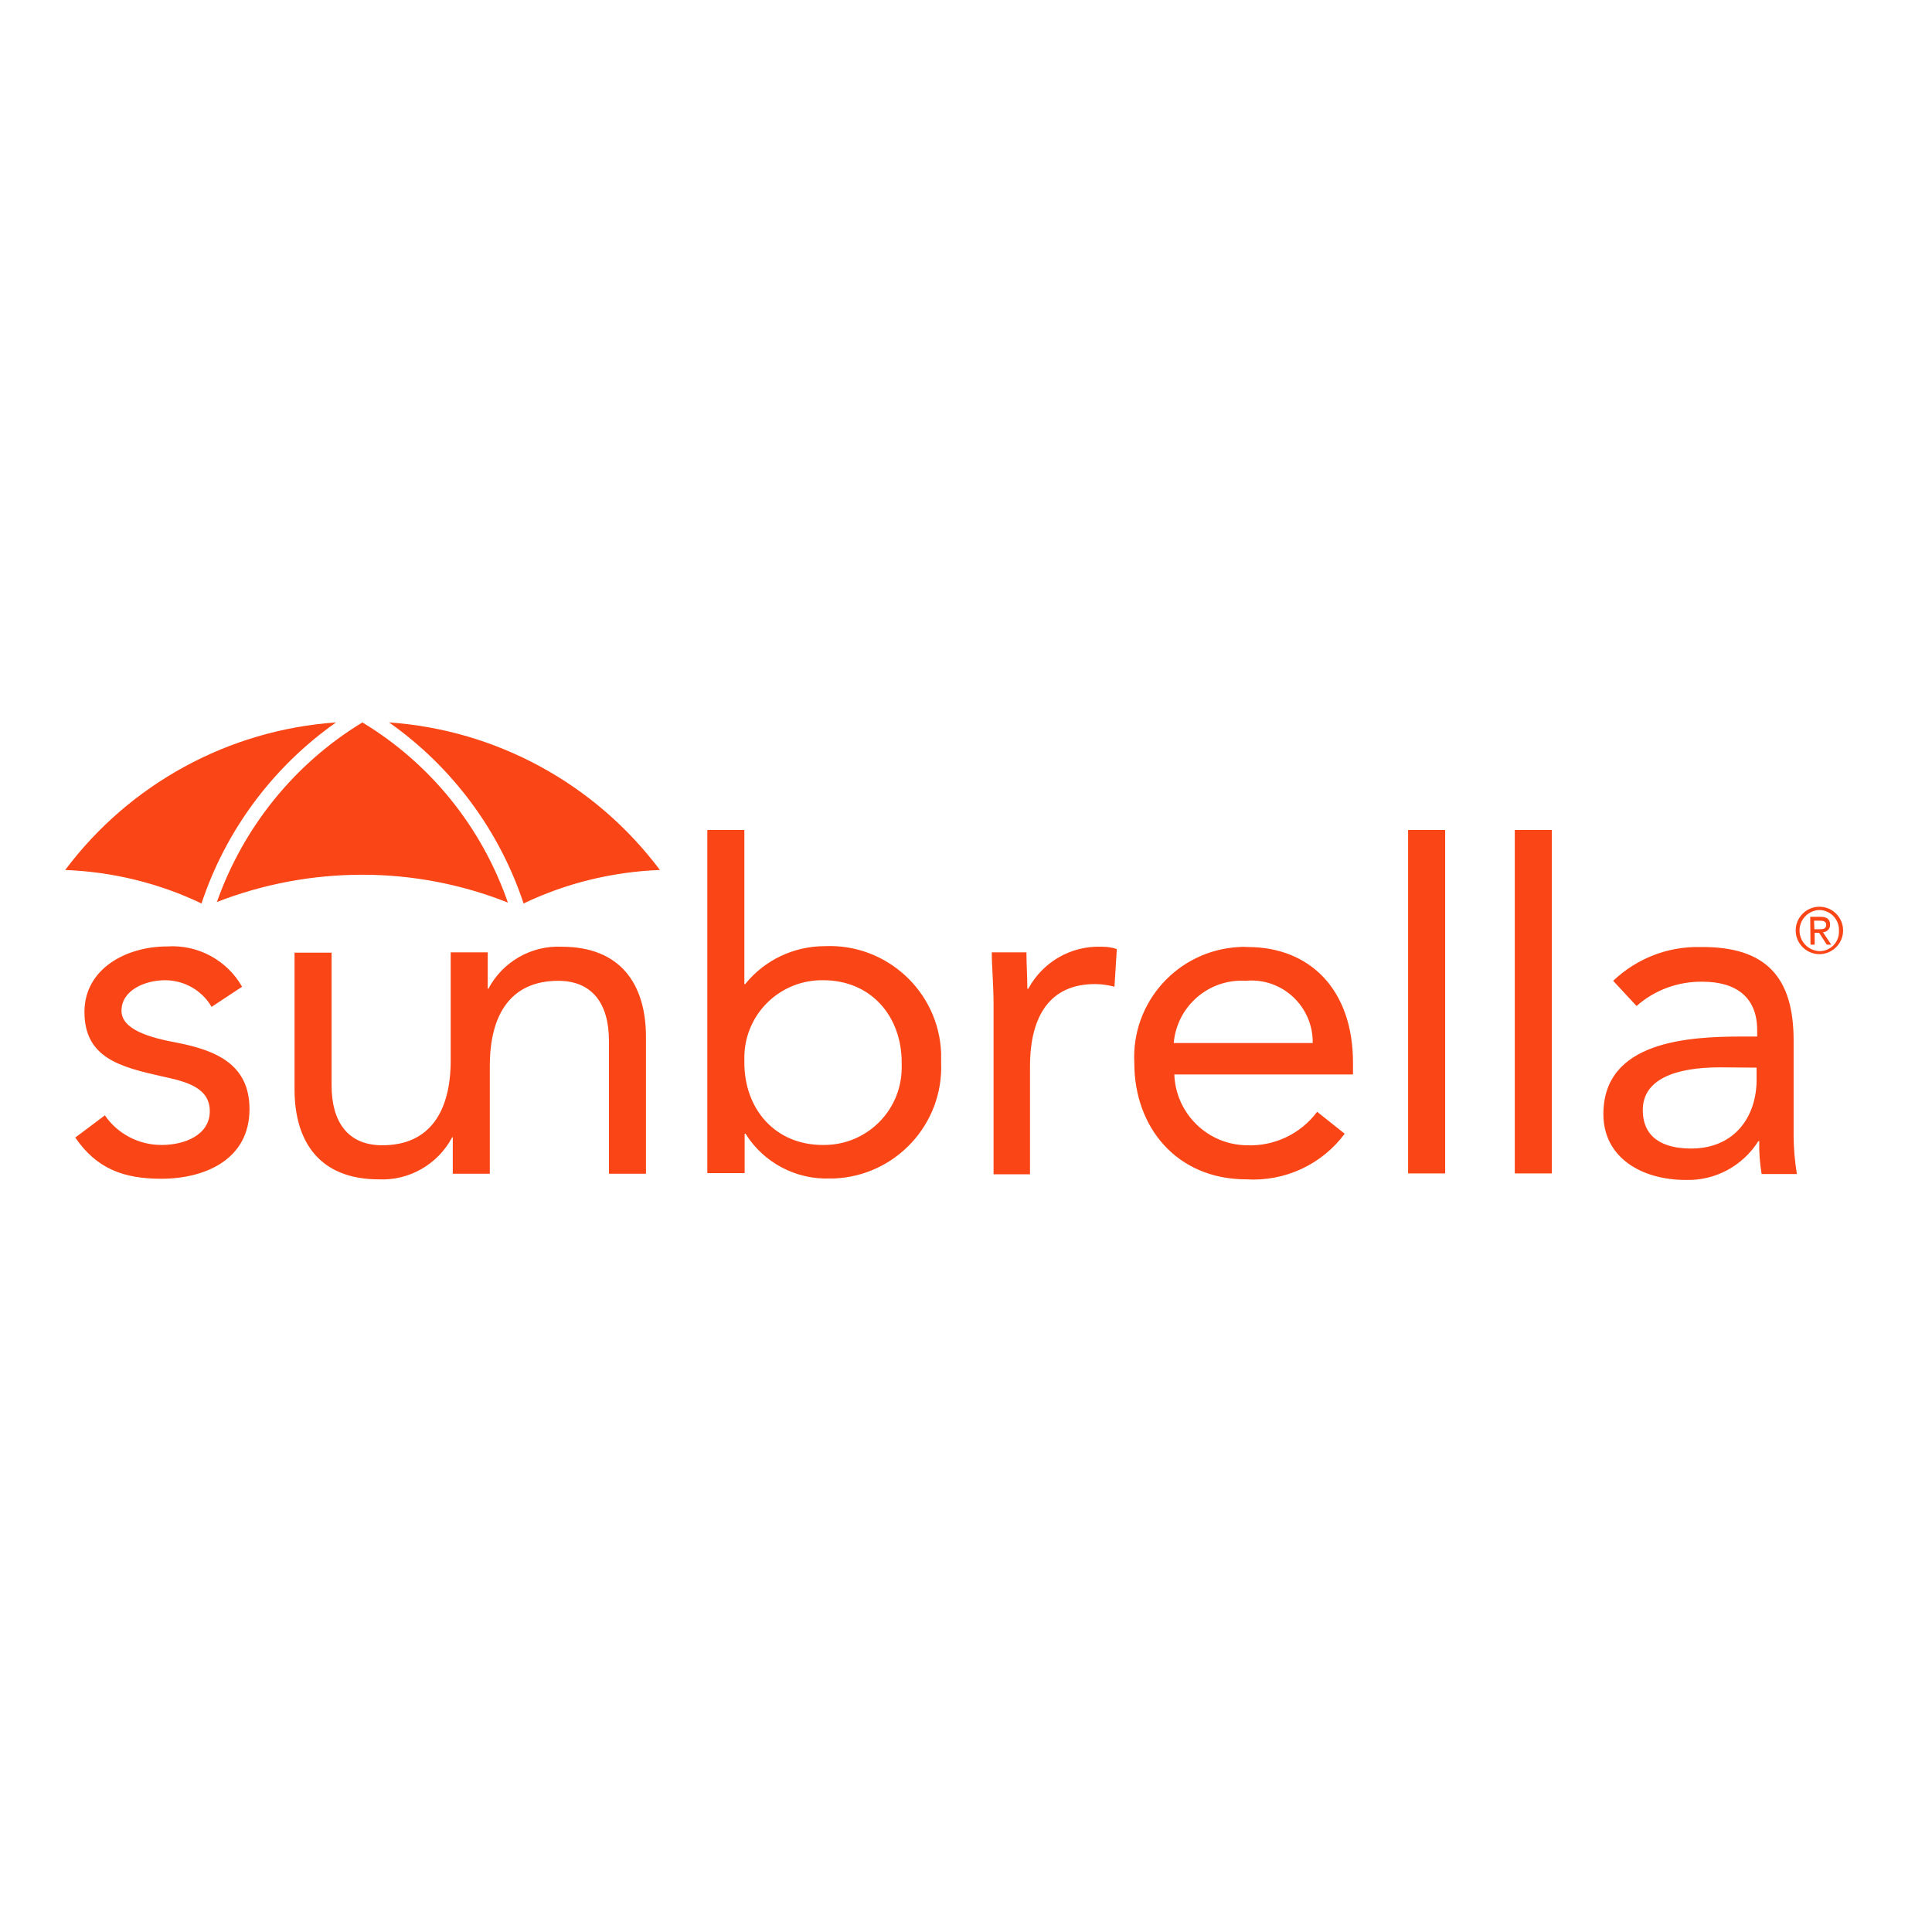
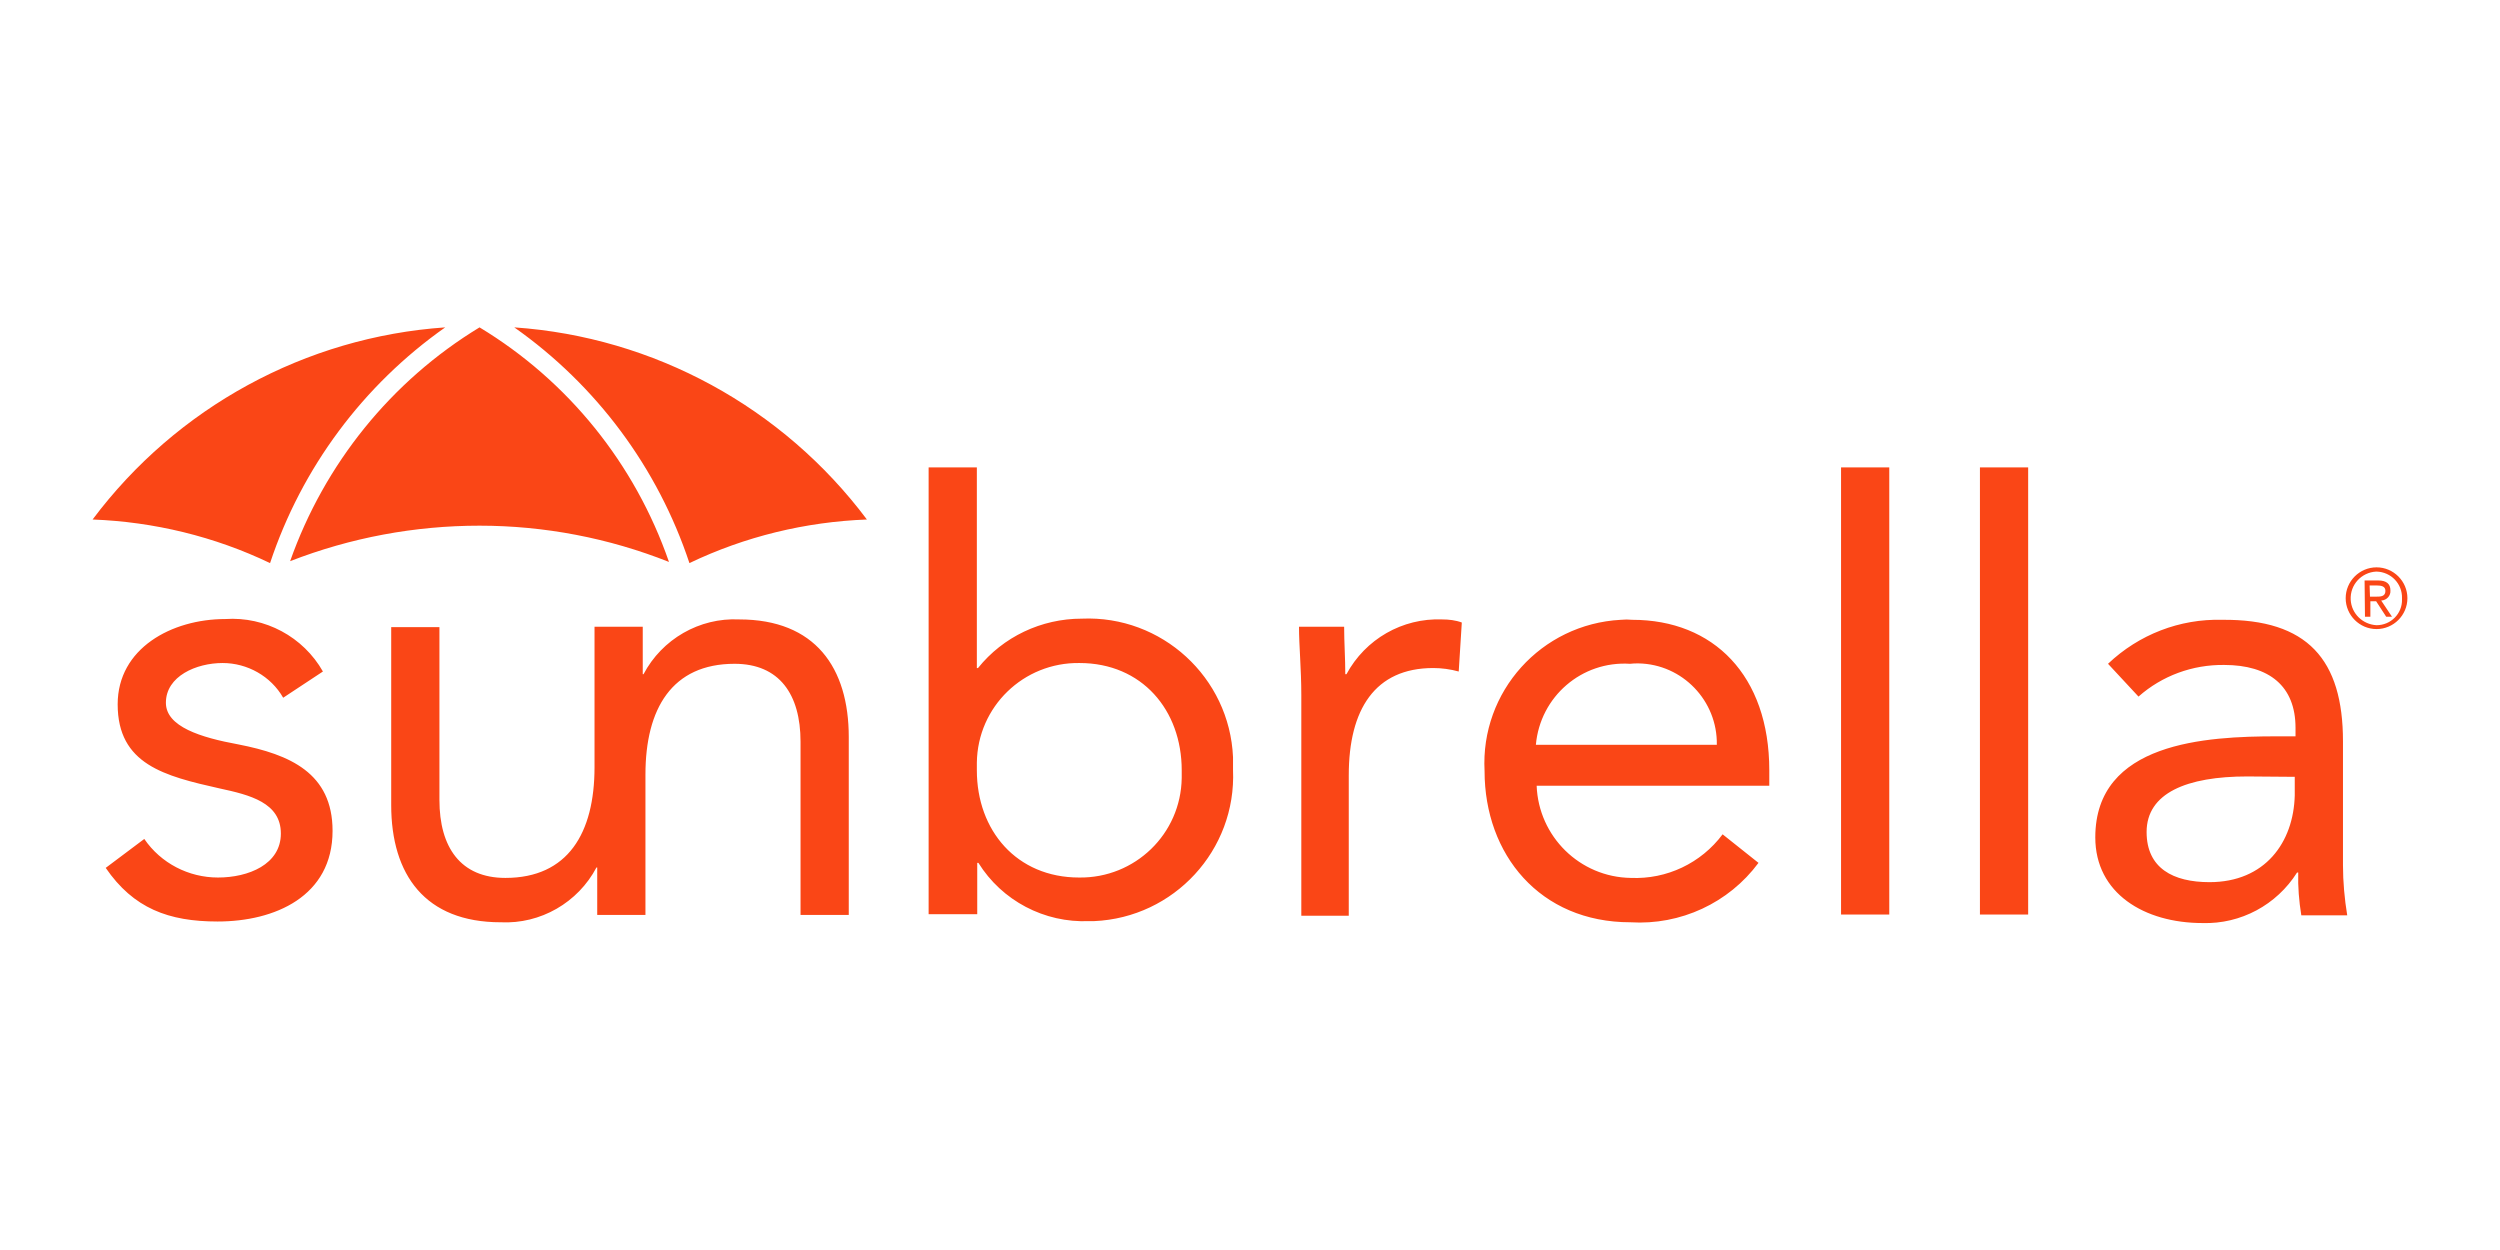
- <svg xmlns="http://www.w3.org/2000/svg" version="1.1" id="layer" x="0px" y="0px" viewBox="-153 -46 652 652" style="enable-background:new -153 -46 652 652;" xml:space="preserve">
+ <svg xmlns="http://www.w3.org/2000/svg" width="113.4" height="56.7" preserveAspectRatio="xMidYMid meet" version="1.1" id="layer" x="0px" y="0px" viewBox="-155.00 191.50 648.00 166.89" style="enable-background:new -153 -46 652 652;" xml:space="preserve">
  <style type="text/css">
	.st0{fill:#FA4616;}
</style>
  <path class="st0" d="M-39.6,197.8c-36.2,2.5-69.6,20.7-91.4,49.8c15.9,0.6,31.6,4.4,46,11.3C-76.8,234.2-60.9,212.8-39.6,197.8   M-21.7,197.8c36.2,2.5,69.6,20.7,91.4,49.8c-15.9,0.6-31.6,4.4-46,11.3C15.5,234.2-0.4,212.8-21.7,197.8 M-30.7,249.2  c16.8,0,33.5,3.2,49.1,9.4c-8.8-25.4-26.1-46.9-49.1-60.8c-22.9,13.9-40.2,35.4-49.1,60.6C-64.1,252.3-47.5,249.2-30.7,249.2   M-117.6,330.4c4.3,6.3,11.5,10,19.1,10c7.9,0,16.3-3.4,16.3-11.4s-8-10-15.9-11.7c-14.2-3.2-26.4-6.2-26.4-21.8  c0-14.5,14-22.1,27.9-22.1c10.3-0.7,20.2,4.6,25.3,13.6l-10.3,6.8c-3.2-5.6-9.3-9-15.7-9c-6.8,0-14.7,3.4-14.7,10.3  c0,6.2,9,9,18.8,10.8c13.3,2.6,24.4,7.4,24.4,22.4c0,17-15,23.5-29.8,23.5c-12.7,0-21.8-3.4-29-13.9L-117.6,330.4 M36.6,273.5  c-10.3-0.5-20,5.1-24.8,14.2h-0.2v-12.3H-0.9v36.4c0,17.1-6.9,28.7-23.1,28.7c-11.6,0-17.1-7.9-17.1-20.2v-44.8h-12.5v46.1  c0,18.1,8.8,30.4,28.4,30.4c10.3,0.5,20-5.1,24.8-14.2h0.2v12.3h12.5v-36.4c0-17.1,6.9-28.7,23.1-28.7c11.6,0,17.1,7.9,17.1,20.2  v44.9H65V304C65,286,56.3,273.5,36.6,273.5 M85.7,234.1h12.5v52h0.3c6.5-8.1,16.4-12.8,26.9-12.8c20.7-0.9,38.3,15.2,39.2,35.9  c0,1.1,0,2.2,0,3.3c0.9,20.8-15.3,38.3-36,39.2c-0.4,0-0.9,0-1.3,0c-11.6,0.5-22.6-5.3-28.7-15.1h-0.3v13.3H85.7V234.1 M124.7,340.4  c14.5,0.2,26.4-11.3,26.6-25.8c0-0.7,0-1.3,0-2c0-15.6-10.3-27.8-26.5-27.8c-14.5-0.2-26.4,11.3-26.6,25.8c0,0.7,0,1.3,0,2  C98.2,328.2,108.5,340.4,124.7,340.4 M182.3,293.1c0-6.8-0.6-12.8-0.6-17.7h11.7c0,4,0.3,8.2,0.3,12.3h0.3  c4.9-9.1,14.5-14.6,24.8-14.2c1.7,0,3.5,0.2,5.1,0.8l-0.8,12.7c-2.2-0.6-4.4-0.9-6.6-0.9c-15.1,0-21.9,10.7-21.9,27.8v36.4h-12.3  L182.3,293.1 M300.8,336.6c-7.7,10.4-20.2,16.2-33.2,15.4c-23.5,0-37.8-17.6-37.8-39.2c-1.1-20.6,14.7-38.1,35.3-39.2  c1-0.1,2-0.1,3,0c21,0,35.5,14.4,35.5,39v4h-60.3c0.5,13.2,11.2,23.7,24.4,23.9c9.3,0.4,18.2-3.8,23.8-11.3L300.8,336.6 M290,306  c0.2-11.4-8.9-20.9-20.3-21.1c-0.7,0-1.5,0-2.2,0.1c-12.5-0.8-23.3,8.5-24.4,21H290z M322.2,234.1h12.5V350h-12.5V234.1z   M358.2,234.1h12.5V350h-12.5V234.1z M391.4,285c8-7.6,18.6-11.7,29.6-11.4c22.1-0.2,31.3,10.3,31.3,31.5v32.1c0,4.3,0.4,8.7,1.1,13  h-11.9c-0.6-3.7-0.9-7.4-0.8-11.1h-0.3c-5.3,8.4-14.6,13.4-24.5,13.1c-15.1,0-27.8-7.7-27.8-22.2c0-24.7,28.7-26.2,47.1-26.2h4.8  v-2.2c0-10.8-6.8-16.3-18.5-16.3c-8.2-0.1-16.1,2.8-22.2,8.2L391.4,285 M427.5,314.2c-15.7,0-26.1,4.3-26.1,14.4  c0,9.4,6.9,13,16.3,13c14.4,0,21.8-10.3,22.1-22.5v-4.8L427.5,314.2L427.5,314.2z M461,260c4.4,0,8,3.6,8,8s-3.6,8-8,8  c-4.4,0-8-3.6-8-8v0C453,263.6,456.6,260,461,260 M461,275c3.7,0,6.7-3,6.6-6.7c0-0.1,0-0.2,0-0.3c0.1-3.7-2.8-6.8-6.6-6.9  c0,0,0,0-0.1,0c-3.8,0.2-6.8,3.4-6.6,7.3C454.5,272,457.4,274.8,461,275L461,275z M457.9,263.4h3.5c2.2,0,3.2,0.9,3.2,2.6  c0.1,1.4-1,2.5-2.3,2.6c0,0-0.1,0-0.1,0l2.8,4.2h-1.5l-2.6-4h-1.5v4h-1.4L457.9,263.4z M459.3,267.6h1.5c1.2,0,2.5,0,2.5-1.5  c0-1.2-1.1-1.4-2.2-1.4h-1.9L459.3,267.6z" />
</svg>
